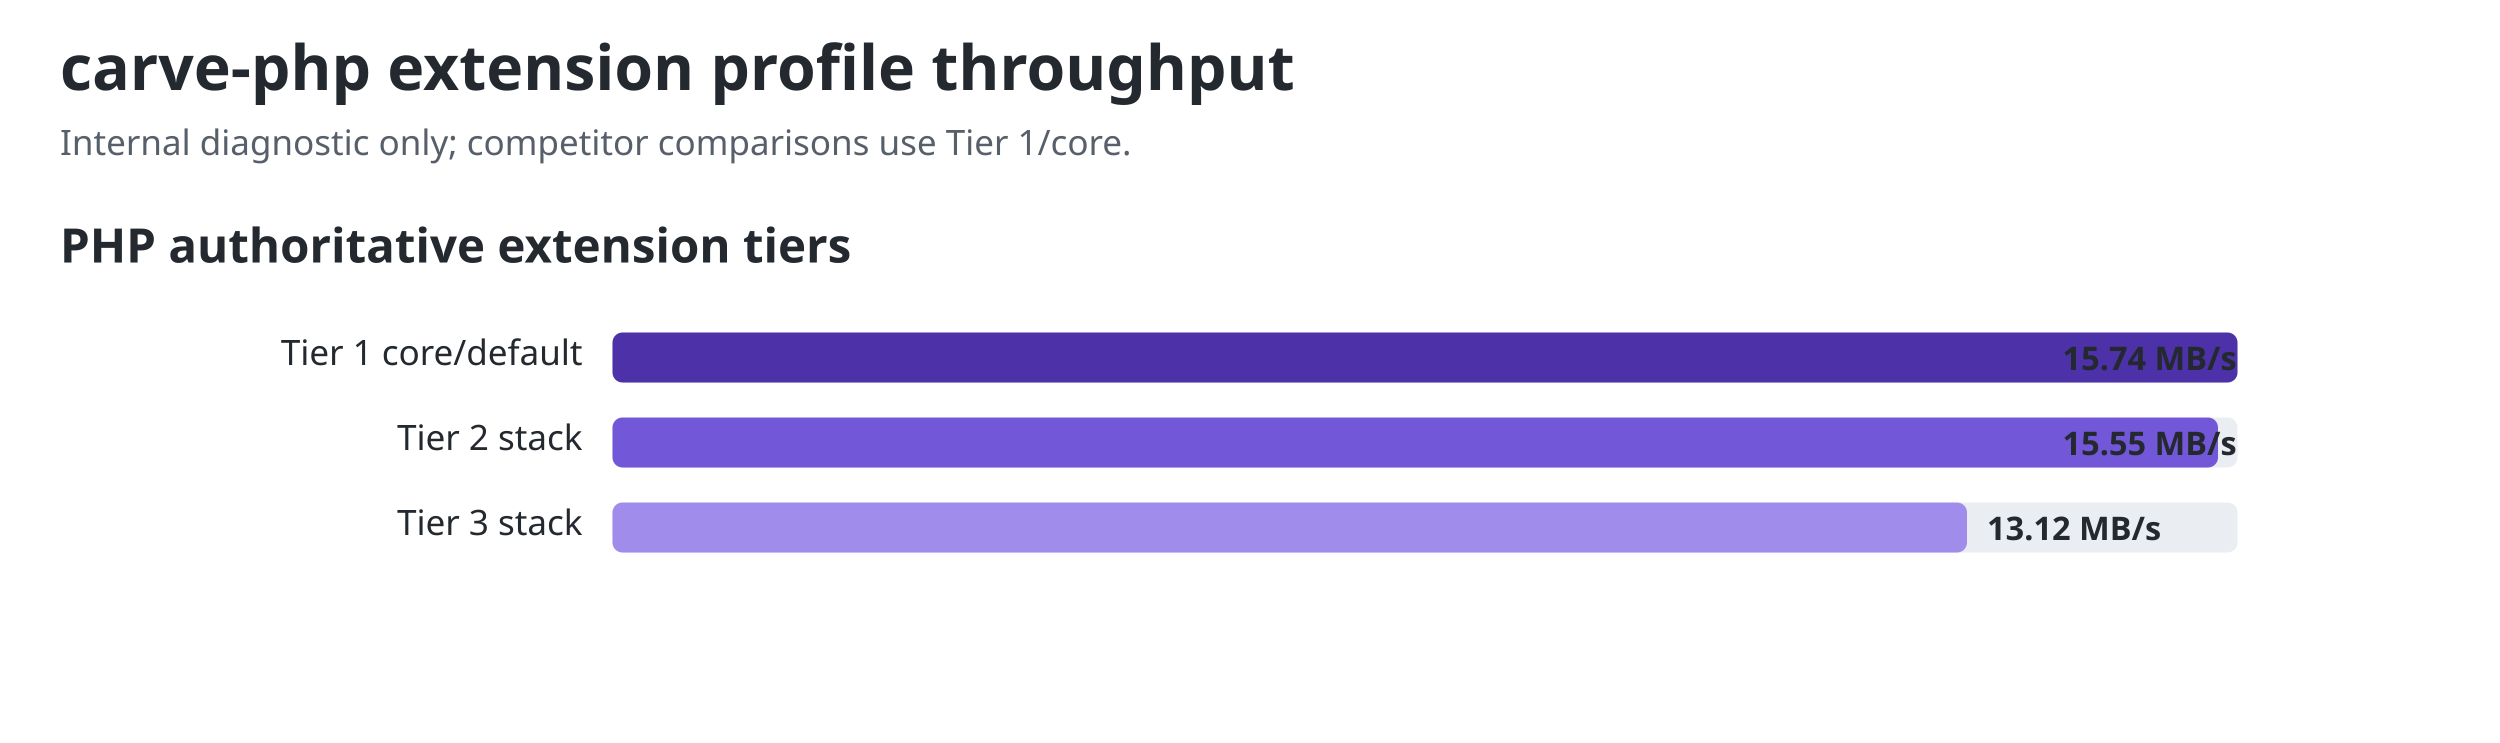
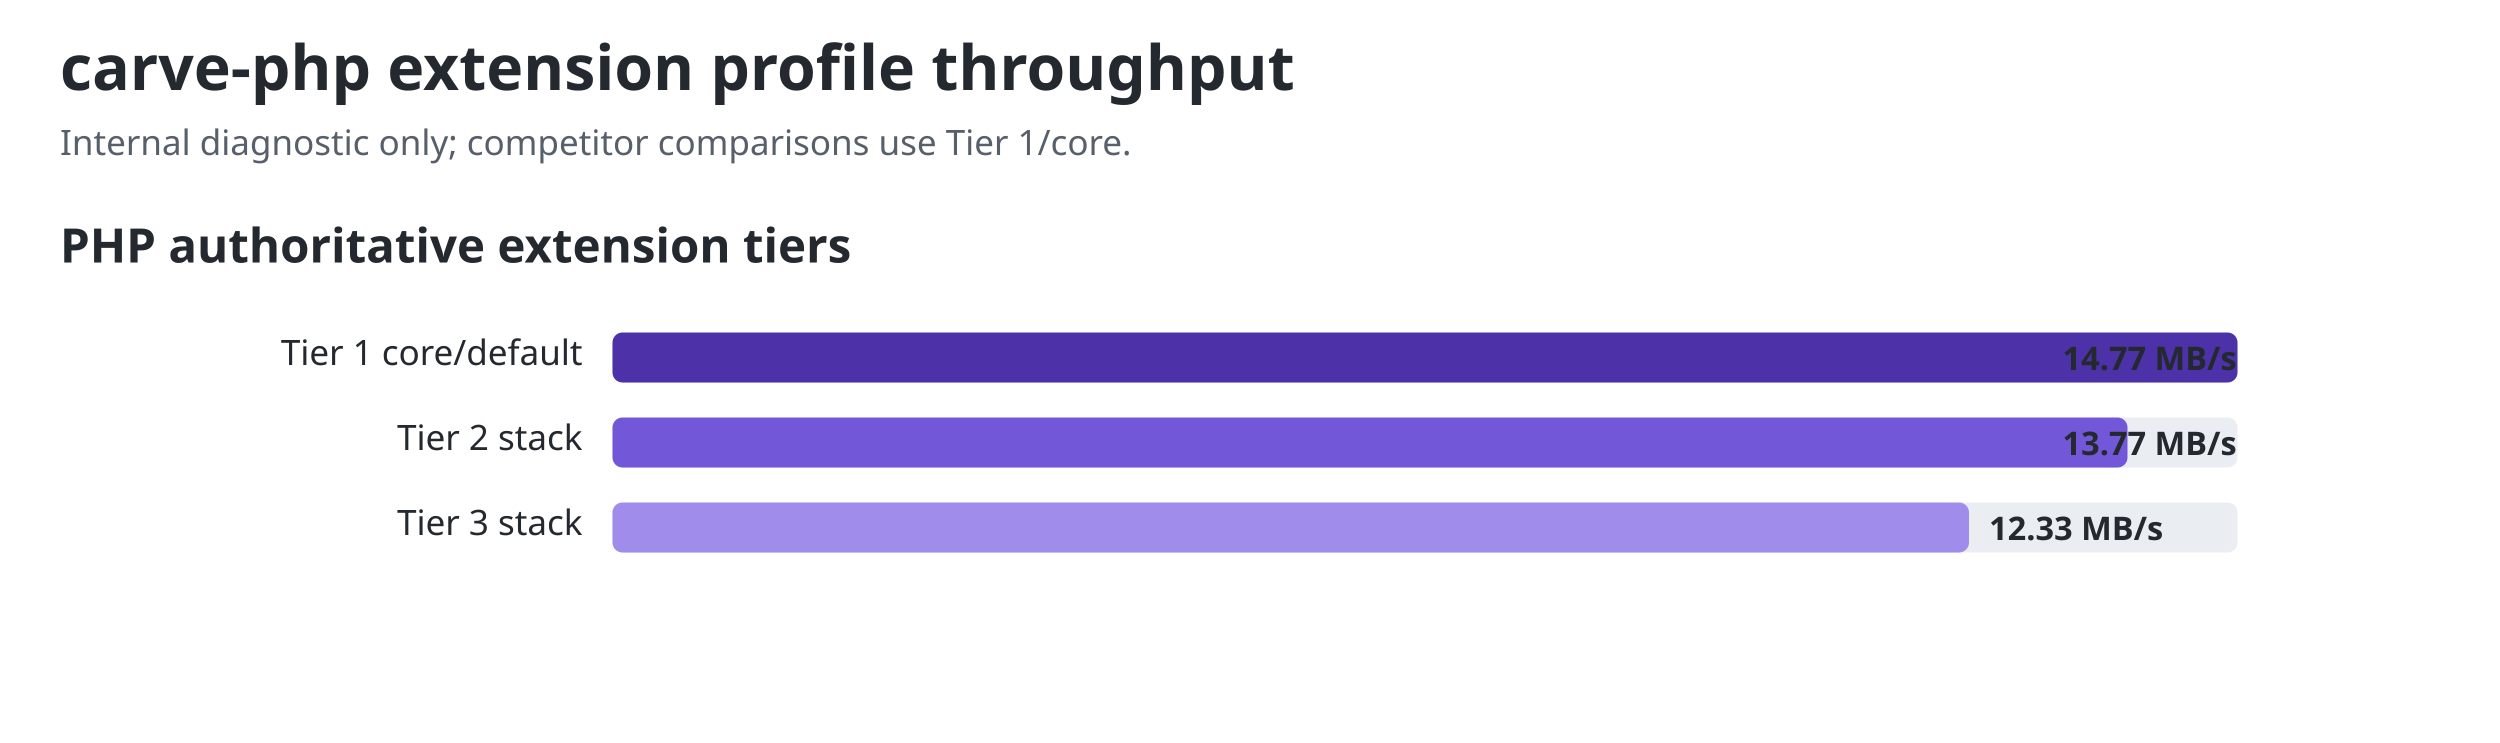
<svg xmlns="http://www.w3.org/2000/svg" width="1000" height="297" viewBox="0 0 1000 297" role="img" aria-labelledby="title desc">
  <style>text{font-family:ui-sans-serif,system-ui,sans-serif;fill:#24292f}.title{font-size:25px;font-weight:700}.sub{font-size:14px;fill:#57606a}.group{font-size:19px;font-weight:650}.label{font-size:14px}.value{font-size:13px;font-weight:650;fill:#24292f}.track{fill:#eaeef2}@media(prefers-color-scheme:dark){text,.value{fill:#f0f6fc}.sub{fill:#8c959f}.track{fill:#30363d}}</style>
  <text id="chart-title" class="title" x="24" y="36">carve-php extension profile throughput</text>
  <text class="sub" x="24" y="62">Internal diagnostic only; competitor comparisons use Tier 1/core.</text>
  <text class="group" x="24" y="105">PHP authoritative extension tiers</text>
  <text class="label" x="233" y="146" text-anchor="end">Tier 1 core/default</text>
  <rect class="track" x="245" y="133" width="650" height="20" rx="4" />
  <rect x="245" y="133" width="650.0" height="20" rx="4" fill="#4c31a8" />
-   <text class="value" x="825" y="148">15.74 MB/s</text>
+   <text class="value" x="825" y="148">14.77 MB/s</text>
  <text class="label" x="233" y="180" text-anchor="end">Tier 2 stack</text>
  <rect class="track" x="245" y="167" width="650" height="20" rx="4" />
-   <rect x="245" y="167" width="642.2" height="20" rx="4" fill="#7357d9" />
-   <text class="value" x="825" y="182">15.55 MB/s</text>
+   <rect x="245" y="167" width="606.0" height="20" rx="4" fill="#7357d9" />
+   <text class="value" x="825" y="182">13.77 MB/s</text>
  <text class="label" x="233" y="214" text-anchor="end">Tier 3 stack</text>
  <rect class="track" x="245" y="201" width="650" height="20" rx="4" />
-   <rect x="245" y="201" width="541.8" height="20" rx="4" fill="#a08ceb" />
-   <text class="value" x="794.804" y="216">13.12 MB/s</text>
+   <rect x="245" y="201" width="542.6" height="20" rx="4" fill="#a08ceb" />
+   <text class="value" x="795.62" y="216">12.33 MB/s</text>
</svg>
